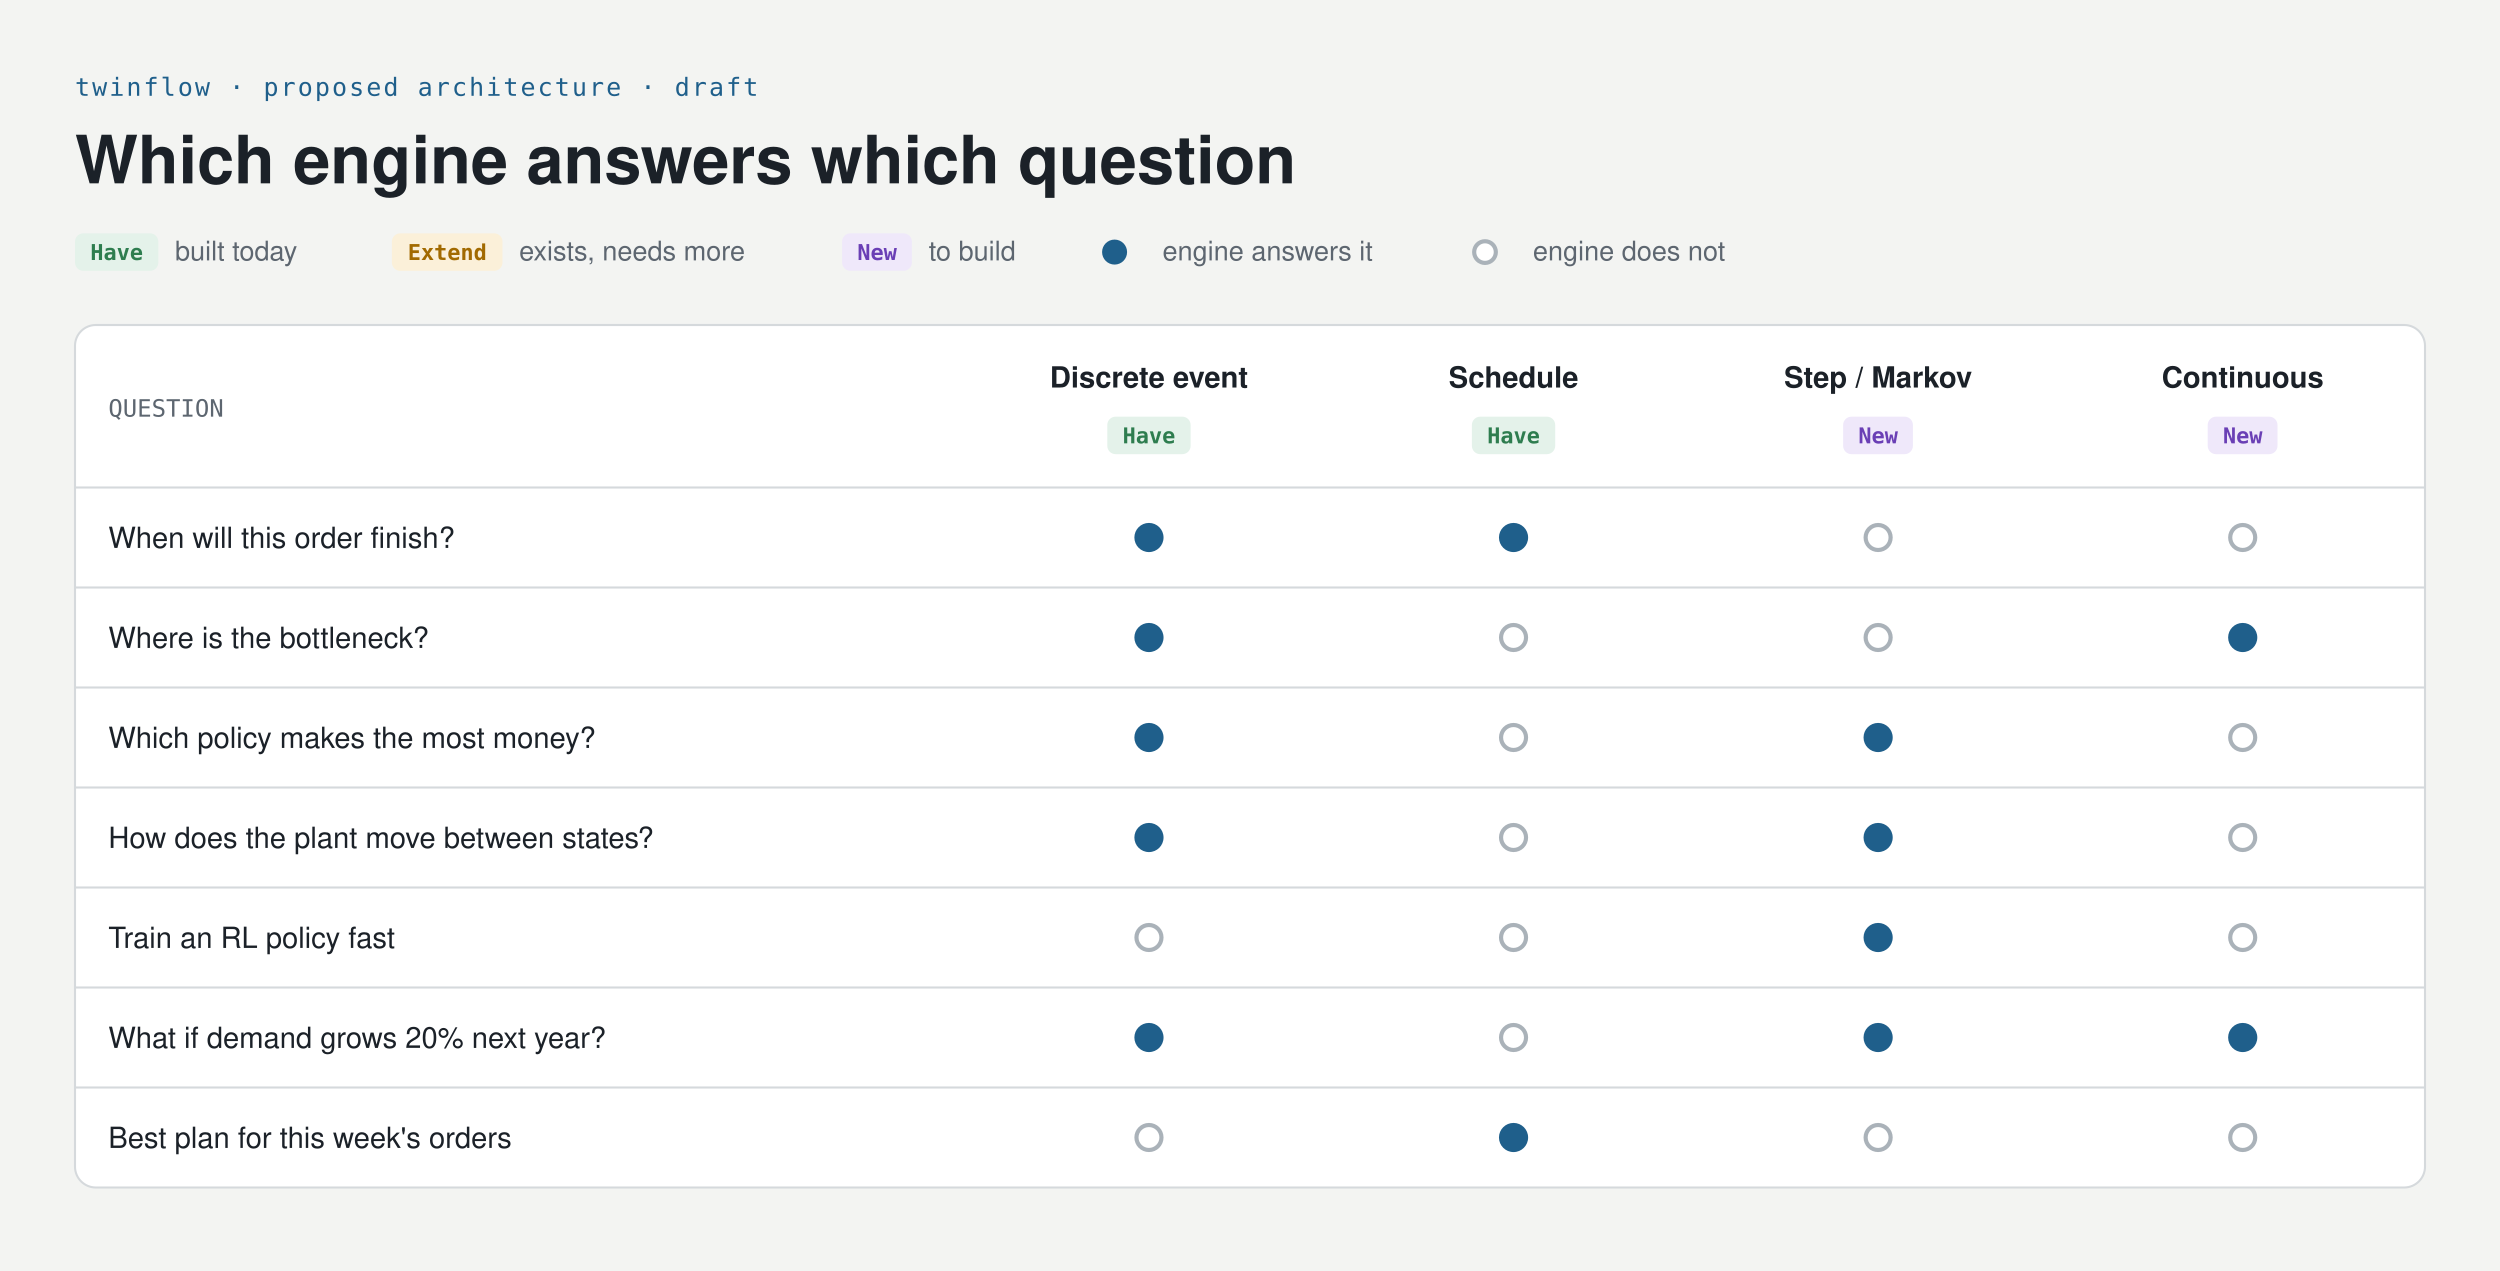
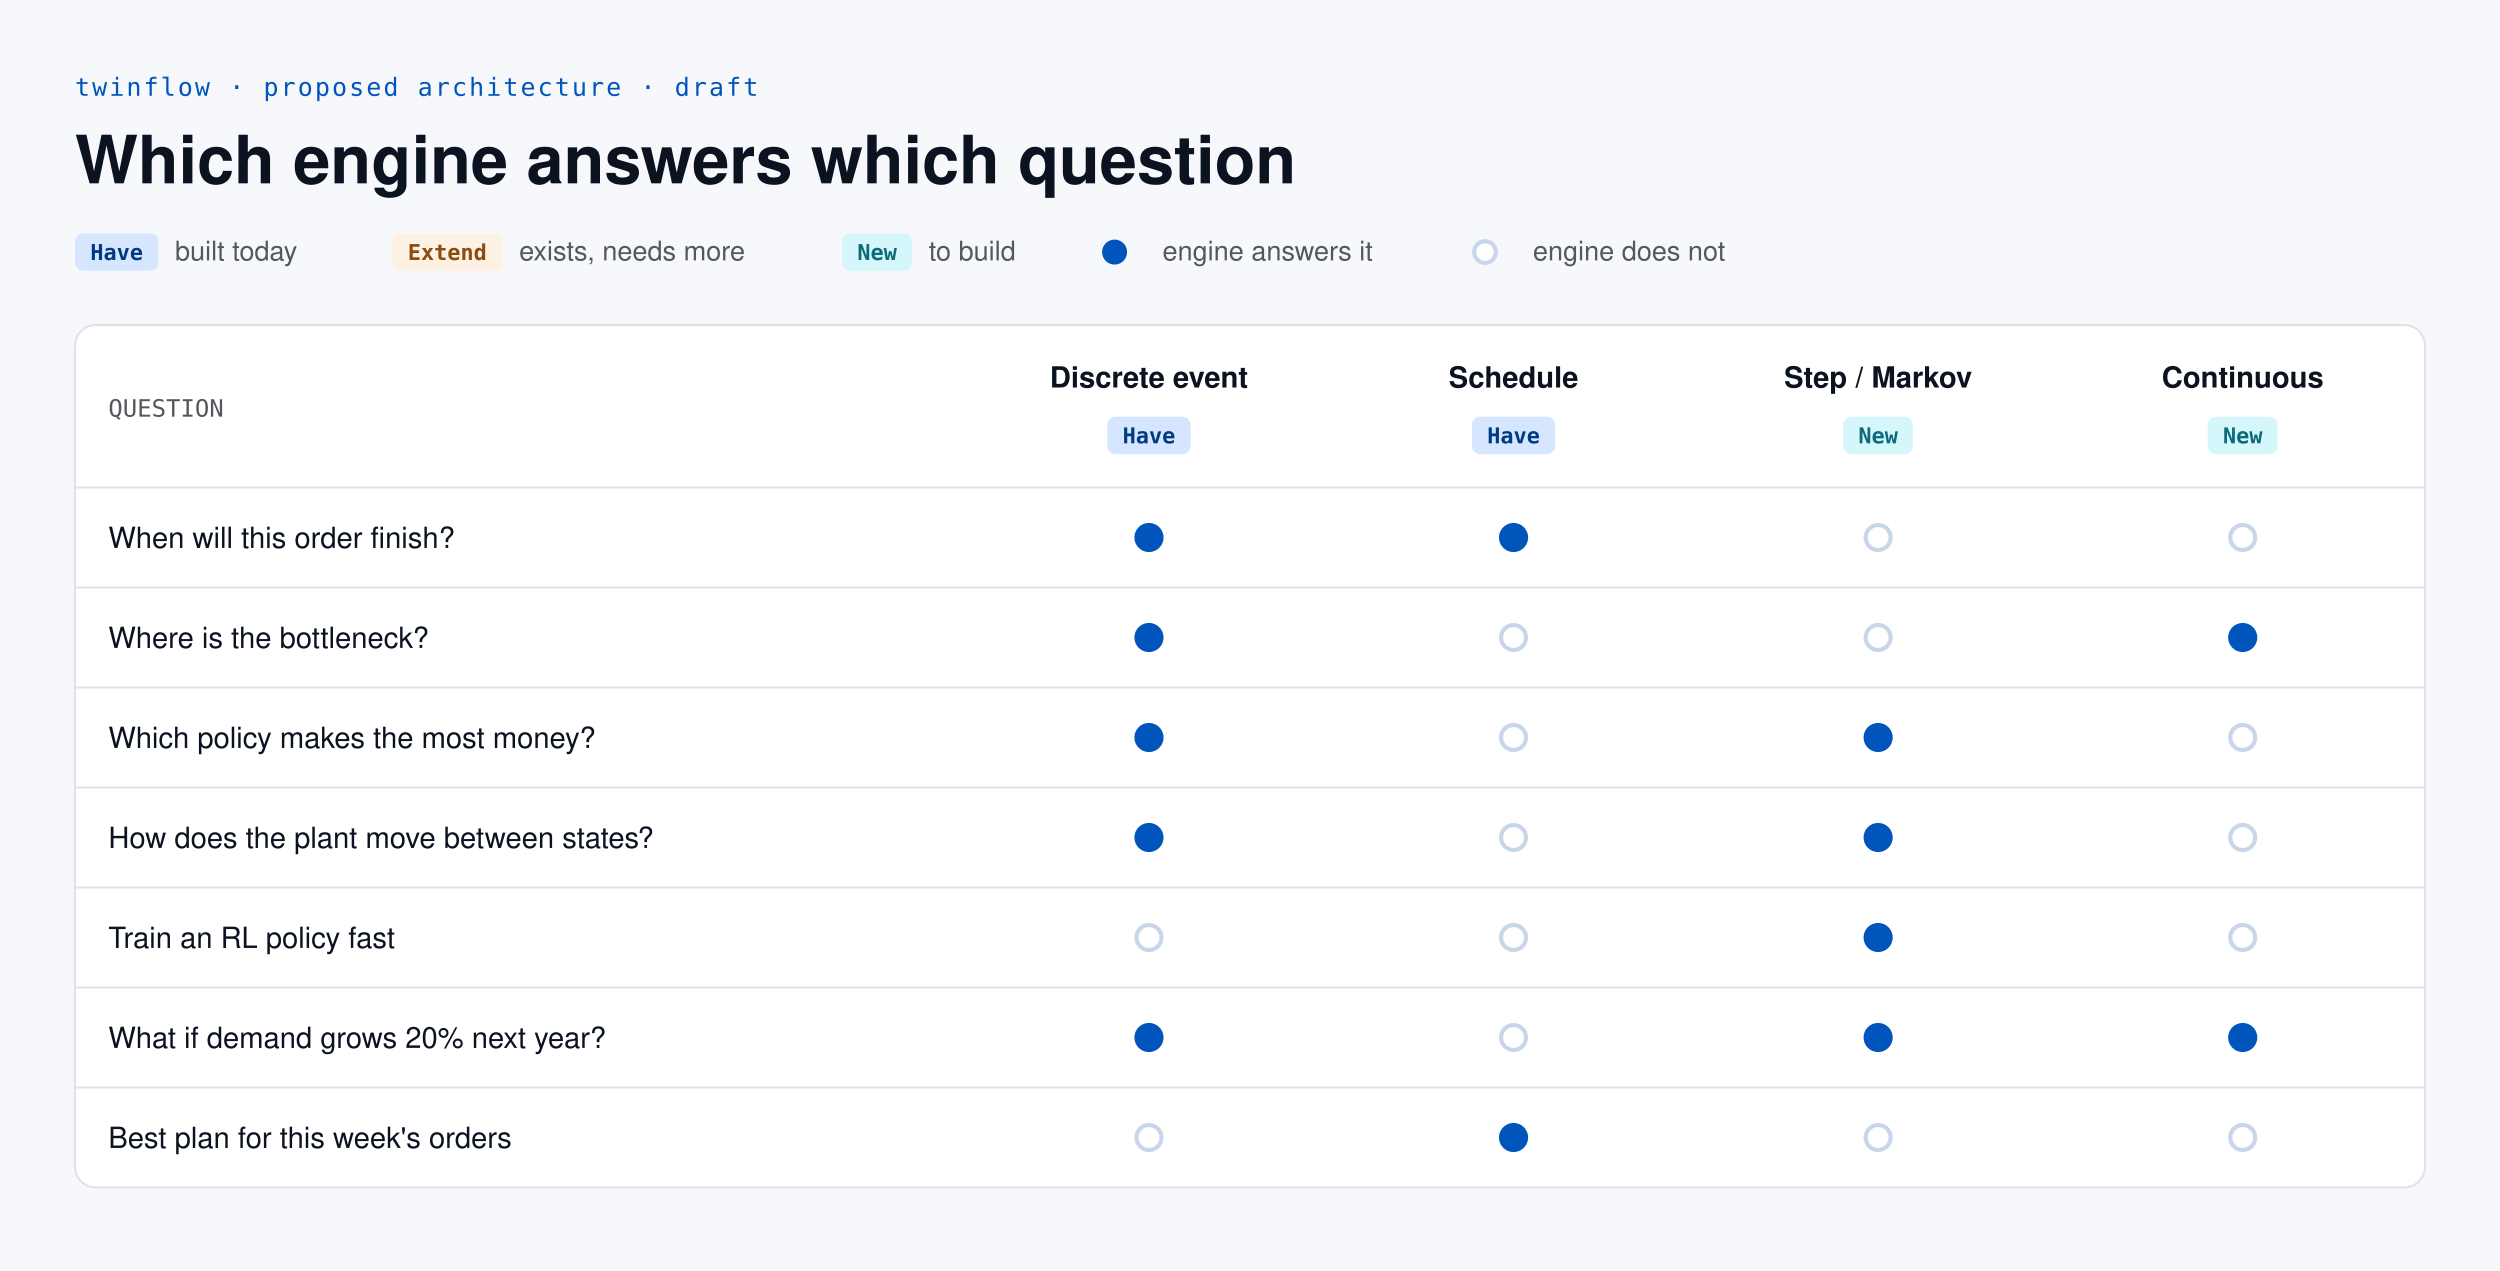
<svg xmlns="http://www.w3.org/2000/svg" width="1200" height="610" viewBox="0 0 1200 610" font-family="IBM Plex Sans, Helvetica, Arial, sans-serif">
-   <rect x="0" y="0" width="1200" height="610" fill="#f3f4f2" />
-   <text x="36.0" y="46.0" font-family="IBM Plex Mono, Menlo, monospace" font-size="12" fill="#1f5f8b" text-anchor="start" letter-spacing="1">
+   <rect x="0" y="0" width="1200" height="610" fill="#f6f8fb" />
+   <text x="36.0" y="46.0" font-family="IBM Plex Mono, Menlo, monospace" font-size="12" fill="#0055bc" text-anchor="start" letter-spacing="1">
    <tspan x="36.0" y="46.0">twinflow · proposed architecture · draft</tspan>
  </text>
-   <text x="36.0" y="88.0" font-family="IBM Plex Sans, Helvetica, Arial, sans-serif" font-size="32" fill="#1b2128" text-anchor="start" font-weight="600">
+   <text x="36.0" y="88.0" font-family="IBM Plex Sans, Helvetica, Arial, sans-serif" font-size="32" fill="#0b1220" text-anchor="start" font-weight="600">
    <tspan x="36.0" y="88.0">Which engine answers which question</tspan>
  </text>
-   <rect x="36.0" y="112.0" width="40.0" height="18.0" rx="4" fill="#e4f2ea" />
-   <text x="56.0" y="124.8" font-family="IBM Plex Mono, Menlo, monospace" font-size="10.5" fill="#2e7d4f" text-anchor="middle" font-weight="600">
+   <rect x="36.0" y="112.0" width="40.0" height="18.0" rx="4" fill="#d6e6ff" />
+   <text x="56.0" y="124.8" font-family="IBM Plex Mono, Menlo, monospace" font-size="10.5" fill="#003b82" text-anchor="middle" font-weight="600">
    <tspan x="56.0" y="124.8">Have</tspan>
  </text>
-   <text x="84.0" y="125.0" font-family="IBM Plex Sans, Helvetica, Arial, sans-serif" font-size="13" fill="#5d6670" text-anchor="start">
+   <text x="84.0" y="125.0" font-family="IBM Plex Sans, Helvetica, Arial, sans-serif" font-size="13" fill="#54585c" text-anchor="start">
    <tspan x="84.0" y="125.0">built today</tspan>
  </text>
-   <rect x="188.1" y="112.0" width="53.1" height="18.0" rx="4" fill="#fbf0d9" />
-   <text x="214.7" y="124.8" font-family="IBM Plex Mono, Menlo, monospace" font-size="10.5" fill="#a26a00" text-anchor="middle" font-weight="600">
+   <rect x="188.1" y="112.0" width="53.1" height="18.0" rx="4" fill="#fdf1e4" />
+   <text x="214.7" y="124.8" font-family="IBM Plex Mono, Menlo, monospace" font-size="10.5" fill="#8a4c11" text-anchor="middle" font-weight="600">
    <tspan x="214.7" y="124.8">Extend</tspan>
  </text>
-   <text x="249.2" y="125.0" font-family="IBM Plex Sans, Helvetica, Arial, sans-serif" font-size="13" fill="#5d6670" text-anchor="start">
+   <text x="249.2" y="125.0" font-family="IBM Plex Sans, Helvetica, Arial, sans-serif" font-size="13" fill="#54585c" text-anchor="start">
    <tspan x="249.2" y="125.0">exists, needs more</tspan>
  </text>
-   <rect x="404.2" y="112.0" width="33.5" height="18.0" rx="4" fill="#efe8fa" />
-   <text x="421.0" y="124.8" font-family="IBM Plex Mono, Menlo, monospace" font-size="10.5" fill="#6a3fb5" text-anchor="middle" font-weight="600">
+   <rect x="404.2" y="112.0" width="33.5" height="18.0" rx="4" fill="#d5f6fb" />
+   <text x="421.0" y="124.8" font-family="IBM Plex Mono, Menlo, monospace" font-size="10.5" fill="#0b6b7a" text-anchor="middle" font-weight="600">
    <tspan x="421.0" y="124.8">New</tspan>
  </text>
-   <text x="445.8" y="125.0" font-family="IBM Plex Sans, Helvetica, Arial, sans-serif" font-size="13" fill="#5d6670" text-anchor="start">
+   <text x="445.8" y="125.0" font-family="IBM Plex Sans, Helvetica, Arial, sans-serif" font-size="13" fill="#54585c" text-anchor="start">
    <tspan x="445.8" y="125.0">to build</tspan>
  </text>
-   <circle cx="535.0" cy="121" r="6" fill="#1f5f8b" />
-   <text x="558.0" y="125.0" font-family="IBM Plex Sans, Helvetica, Arial, sans-serif" font-size="13" fill="#5d6670" text-anchor="start">
+   <circle cx="535.0" cy="121" r="6" fill="#0055bc" />
+   <text x="558.0" y="125.0" font-family="IBM Plex Sans, Helvetica, Arial, sans-serif" font-size="13" fill="#54585c" text-anchor="start">
    <tspan x="558.0" y="125.0">engine answers it</tspan>
  </text>
-   <circle cx="712.8" cy="121" r="5.2" fill="#ffffff" stroke="#aab2b9" stroke-width="2" />
-   <text x="735.8" y="125.0" font-family="IBM Plex Sans, Helvetica, Arial, sans-serif" font-size="13" fill="#5d6670" text-anchor="start">
+   <circle cx="712.8" cy="121" r="5.2" fill="#ffffff" stroke="#c7d6e8" stroke-width="2" />
+   <text x="735.8" y="125.0" font-family="IBM Plex Sans, Helvetica, Arial, sans-serif" font-size="13" fill="#54585c" text-anchor="start">
    <tspan x="735.8" y="125.0">engine does not</tspan>
  </text>
-   <rect x="36.0" y="156.0" width="1128.0" height="414.0" rx="10" fill="#ffffff" stroke="#d5d9dc" stroke-width="1" />
-   <text x="52.0" y="200.0" font-family="IBM Plex Mono, Menlo, monospace" font-size="11.5" fill="#5d6670" text-anchor="start">
+   <rect x="36.0" y="156.0" width="1128.0" height="414.0" rx="10" fill="#ffffff" stroke="#dfe3e8" stroke-width="1" />
+   <text x="52.0" y="200.0" font-family="IBM Plex Mono, Menlo, monospace" font-size="11.5" fill="#54585c" text-anchor="start">
    <tspan x="52.0" y="200.0">QUESTION</tspan>
  </text>
-   <text x="551.5" y="186.0" font-family="IBM Plex Sans, Helvetica, Arial, sans-serif" font-size="14" fill="#1b2128" text-anchor="middle" font-weight="600">
+   <text x="551.5" y="186.0" font-family="IBM Plex Sans, Helvetica, Arial, sans-serif" font-size="14" fill="#0b1220" text-anchor="middle" font-weight="600">
    <tspan x="551.5" y="186.0">Discrete event</tspan>
  </text>
-   <rect x="531.5" y="200.0" width="40.0" height="18.0" rx="4" fill="#e4f2ea" />
-   <text x="551.5" y="212.8" font-family="IBM Plex Mono, Menlo, monospace" font-size="10.5" fill="#2e7d4f" text-anchor="middle" font-weight="600">
+   <rect x="531.5" y="200.0" width="40.0" height="18.0" rx="4" fill="#d6e6ff" />
+   <text x="551.5" y="212.8" font-family="IBM Plex Mono, Menlo, monospace" font-size="10.5" fill="#003b82" text-anchor="middle" font-weight="600">
    <tspan x="551.5" y="212.8">Have</tspan>
  </text>
-   <text x="726.5" y="186.0" font-family="IBM Plex Sans, Helvetica, Arial, sans-serif" font-size="14" fill="#1b2128" text-anchor="middle" font-weight="600">
+   <text x="726.5" y="186.0" font-family="IBM Plex Sans, Helvetica, Arial, sans-serif" font-size="14" fill="#0b1220" text-anchor="middle" font-weight="600">
    <tspan x="726.5" y="186.0">Schedule</tspan>
  </text>
-   <rect x="706.5" y="200.0" width="40.0" height="18.0" rx="4" fill="#e4f2ea" />
-   <text x="726.5" y="212.8" font-family="IBM Plex Mono, Menlo, monospace" font-size="10.5" fill="#2e7d4f" text-anchor="middle" font-weight="600">
+   <rect x="706.5" y="200.0" width="40.0" height="18.0" rx="4" fill="#d6e6ff" />
+   <text x="726.5" y="212.8" font-family="IBM Plex Mono, Menlo, monospace" font-size="10.5" fill="#003b82" text-anchor="middle" font-weight="600">
    <tspan x="726.5" y="212.8">Have</tspan>
  </text>
-   <text x="901.5" y="186.0" font-family="IBM Plex Sans, Helvetica, Arial, sans-serif" font-size="14" fill="#1b2128" text-anchor="middle" font-weight="600">
+   <text x="901.5" y="186.0" font-family="IBM Plex Sans, Helvetica, Arial, sans-serif" font-size="14" fill="#0b1220" text-anchor="middle" font-weight="600">
    <tspan x="901.5" y="186.0">Step / Markov</tspan>
  </text>
-   <rect x="884.7" y="200.0" width="33.5" height="18.0" rx="4" fill="#efe8fa" />
-   <text x="901.5" y="212.8" font-family="IBM Plex Mono, Menlo, monospace" font-size="10.5" fill="#6a3fb5" text-anchor="middle" font-weight="600">
+   <rect x="884.7" y="200.0" width="33.5" height="18.0" rx="4" fill="#d5f6fb" />
+   <text x="901.5" y="212.8" font-family="IBM Plex Mono, Menlo, monospace" font-size="10.5" fill="#0b6b7a" text-anchor="middle" font-weight="600">
    <tspan x="901.5" y="212.8">New</tspan>
  </text>
-   <text x="1076.5" y="186.0" font-family="IBM Plex Sans, Helvetica, Arial, sans-serif" font-size="14" fill="#1b2128" text-anchor="middle" font-weight="600">
+   <text x="1076.5" y="186.0" font-family="IBM Plex Sans, Helvetica, Arial, sans-serif" font-size="14" fill="#0b1220" text-anchor="middle" font-weight="600">
    <tspan x="1076.5" y="186.0">Continuous</tspan>
  </text>
-   <rect x="1059.7" y="200.0" width="33.5" height="18.0" rx="4" fill="#efe8fa" />
-   <text x="1076.5" y="212.8" font-family="IBM Plex Mono, Menlo, monospace" font-size="10.5" fill="#6a3fb5" text-anchor="middle" font-weight="600">
+   <rect x="1059.7" y="200.0" width="33.5" height="18.0" rx="4" fill="#d5f6fb" />
+   <text x="1076.5" y="212.8" font-family="IBM Plex Mono, Menlo, monospace" font-size="10.5" fill="#0b6b7a" text-anchor="middle" font-weight="600">
    <tspan x="1076.5" y="212.8">New</tspan>
  </text>
-   <line x1="36.0" y1="234.0" x2="1164.0" y2="234.0" stroke="#d5d9dc" stroke-width="1" fill="none" />
-   <text x="52.0" y="263.0" font-family="IBM Plex Sans, Helvetica, Arial, sans-serif" font-size="14" fill="#1b2128" text-anchor="start">
+   <line x1="36.0" y1="234.0" x2="1164.0" y2="234.0" stroke="#dfe3e8" stroke-width="1" fill="none" />
+   <text x="52.0" y="263.0" font-family="IBM Plex Sans, Helvetica, Arial, sans-serif" font-size="14" fill="#0b1220" text-anchor="start">
    <tspan x="52.0" y="263.0">When will this order finish?</tspan>
  </text>
-   <circle cx="551.5" cy="258.0" r="7" fill="#1f5f8b" />
-   <circle cx="726.5" cy="258.0" r="7" fill="#1f5f8b" />
-   <circle cx="901.5" cy="258.0" r="6" fill="#ffffff" stroke="#aab2b9" stroke-width="2" />
-   <circle cx="1076.5" cy="258.0" r="6" fill="#ffffff" stroke="#aab2b9" stroke-width="2" />
-   <line x1="36.0" y1="282.0" x2="1164.0" y2="282.0" stroke="#d5d9dc" stroke-width="1" fill="none" />
-   <text x="52.0" y="311.0" font-family="IBM Plex Sans, Helvetica, Arial, sans-serif" font-size="14" fill="#1b2128" text-anchor="start">
+   <circle cx="551.5" cy="258.0" r="7" fill="#0055bc" />
+   <circle cx="726.5" cy="258.0" r="7" fill="#0055bc" />
+   <circle cx="901.5" cy="258.0" r="6" fill="#ffffff" stroke="#c7d6e8" stroke-width="2" />
+   <circle cx="1076.5" cy="258.0" r="6" fill="#ffffff" stroke="#c7d6e8" stroke-width="2" />
+   <line x1="36.0" y1="282.0" x2="1164.0" y2="282.0" stroke="#dfe3e8" stroke-width="1" fill="none" />
+   <text x="52.0" y="311.0" font-family="IBM Plex Sans, Helvetica, Arial, sans-serif" font-size="14" fill="#0b1220" text-anchor="start">
    <tspan x="52.0" y="311.0">Where is the bottleneck?</tspan>
  </text>
-   <circle cx="551.5" cy="306.0" r="7" fill="#1f5f8b" />
-   <circle cx="726.5" cy="306.0" r="6" fill="#ffffff" stroke="#aab2b9" stroke-width="2" />
-   <circle cx="901.5" cy="306.0" r="6" fill="#ffffff" stroke="#aab2b9" stroke-width="2" />
-   <circle cx="1076.5" cy="306.0" r="7" fill="#1f5f8b" />
-   <line x1="36.0" y1="330.0" x2="1164.0" y2="330.0" stroke="#d5d9dc" stroke-width="1" fill="none" />
-   <text x="52.0" y="359.0" font-family="IBM Plex Sans, Helvetica, Arial, sans-serif" font-size="14" fill="#1b2128" text-anchor="start">
+   <circle cx="551.5" cy="306.0" r="7" fill="#0055bc" />
+   <circle cx="726.5" cy="306.0" r="6" fill="#ffffff" stroke="#c7d6e8" stroke-width="2" />
+   <circle cx="901.5" cy="306.0" r="6" fill="#ffffff" stroke="#c7d6e8" stroke-width="2" />
+   <circle cx="1076.5" cy="306.0" r="7" fill="#0055bc" />
+   <line x1="36.0" y1="330.0" x2="1164.0" y2="330.0" stroke="#dfe3e8" stroke-width="1" fill="none" />
+   <text x="52.0" y="359.0" font-family="IBM Plex Sans, Helvetica, Arial, sans-serif" font-size="14" fill="#0b1220" text-anchor="start">
    <tspan x="52.0" y="359.0">Which policy makes the most money?</tspan>
  </text>
-   <circle cx="551.5" cy="354.0" r="7" fill="#1f5f8b" />
-   <circle cx="726.5" cy="354.0" r="6" fill="#ffffff" stroke="#aab2b9" stroke-width="2" />
-   <circle cx="901.5" cy="354.0" r="7" fill="#1f5f8b" />
-   <circle cx="1076.5" cy="354.0" r="6" fill="#ffffff" stroke="#aab2b9" stroke-width="2" />
-   <line x1="36.0" y1="378.0" x2="1164.0" y2="378.0" stroke="#d5d9dc" stroke-width="1" fill="none" />
-   <text x="52.0" y="407.0" font-family="IBM Plex Sans, Helvetica, Arial, sans-serif" font-size="14" fill="#1b2128" text-anchor="start">
+   <circle cx="551.5" cy="354.0" r="7" fill="#0055bc" />
+   <circle cx="726.5" cy="354.0" r="6" fill="#ffffff" stroke="#c7d6e8" stroke-width="2" />
+   <circle cx="901.5" cy="354.0" r="7" fill="#0055bc" />
+   <circle cx="1076.5" cy="354.0" r="6" fill="#ffffff" stroke="#c7d6e8" stroke-width="2" />
+   <line x1="36.0" y1="378.0" x2="1164.0" y2="378.0" stroke="#dfe3e8" stroke-width="1" fill="none" />
+   <text x="52.0" y="407.0" font-family="IBM Plex Sans, Helvetica, Arial, sans-serif" font-size="14" fill="#0b1220" text-anchor="start">
    <tspan x="52.0" y="407.0">How does the plant move between states?</tspan>
  </text>
-   <circle cx="551.5" cy="402.0" r="7" fill="#1f5f8b" />
-   <circle cx="726.5" cy="402.0" r="6" fill="#ffffff" stroke="#aab2b9" stroke-width="2" />
-   <circle cx="901.5" cy="402.0" r="7" fill="#1f5f8b" />
-   <circle cx="1076.5" cy="402.0" r="6" fill="#ffffff" stroke="#aab2b9" stroke-width="2" />
-   <line x1="36.0" y1="426.0" x2="1164.0" y2="426.0" stroke="#d5d9dc" stroke-width="1" fill="none" />
-   <text x="52.0" y="455.0" font-family="IBM Plex Sans, Helvetica, Arial, sans-serif" font-size="14" fill="#1b2128" text-anchor="start">
+   <circle cx="551.5" cy="402.0" r="7" fill="#0055bc" />
+   <circle cx="726.5" cy="402.0" r="6" fill="#ffffff" stroke="#c7d6e8" stroke-width="2" />
+   <circle cx="901.5" cy="402.0" r="7" fill="#0055bc" />
+   <circle cx="1076.5" cy="402.0" r="6" fill="#ffffff" stroke="#c7d6e8" stroke-width="2" />
+   <line x1="36.0" y1="426.0" x2="1164.0" y2="426.0" stroke="#dfe3e8" stroke-width="1" fill="none" />
+   <text x="52.0" y="455.0" font-family="IBM Plex Sans, Helvetica, Arial, sans-serif" font-size="14" fill="#0b1220" text-anchor="start">
    <tspan x="52.0" y="455.0">Train an RL policy fast</tspan>
  </text>
-   <circle cx="551.5" cy="450.0" r="6" fill="#ffffff" stroke="#aab2b9" stroke-width="2" />
-   <circle cx="726.5" cy="450.0" r="6" fill="#ffffff" stroke="#aab2b9" stroke-width="2" />
-   <circle cx="901.5" cy="450.0" r="7" fill="#1f5f8b" />
-   <circle cx="1076.5" cy="450.0" r="6" fill="#ffffff" stroke="#aab2b9" stroke-width="2" />
-   <line x1="36.0" y1="474.0" x2="1164.0" y2="474.0" stroke="#d5d9dc" stroke-width="1" fill="none" />
-   <text x="52.0" y="503.0" font-family="IBM Plex Sans, Helvetica, Arial, sans-serif" font-size="14" fill="#1b2128" text-anchor="start">
+   <circle cx="551.5" cy="450.0" r="6" fill="#ffffff" stroke="#c7d6e8" stroke-width="2" />
+   <circle cx="726.5" cy="450.0" r="6" fill="#ffffff" stroke="#c7d6e8" stroke-width="2" />
+   <circle cx="901.5" cy="450.0" r="7" fill="#0055bc" />
+   <circle cx="1076.5" cy="450.0" r="6" fill="#ffffff" stroke="#c7d6e8" stroke-width="2" />
+   <line x1="36.0" y1="474.0" x2="1164.0" y2="474.0" stroke="#dfe3e8" stroke-width="1" fill="none" />
+   <text x="52.0" y="503.0" font-family="IBM Plex Sans, Helvetica, Arial, sans-serif" font-size="14" fill="#0b1220" text-anchor="start">
    <tspan x="52.0" y="503.0">What if demand grows 20% next year?</tspan>
  </text>
-   <circle cx="551.5" cy="498.0" r="7" fill="#1f5f8b" />
-   <circle cx="726.5" cy="498.0" r="6" fill="#ffffff" stroke="#aab2b9" stroke-width="2" />
-   <circle cx="901.5" cy="498.0" r="7" fill="#1f5f8b" />
-   <circle cx="1076.5" cy="498.0" r="7" fill="#1f5f8b" />
-   <line x1="36.0" y1="522.0" x2="1164.0" y2="522.0" stroke="#d5d9dc" stroke-width="1" fill="none" />
-   <text x="52.0" y="551.0" font-family="IBM Plex Sans, Helvetica, Arial, sans-serif" font-size="14" fill="#1b2128" text-anchor="start">
+   <circle cx="551.5" cy="498.0" r="7" fill="#0055bc" />
+   <circle cx="726.5" cy="498.0" r="6" fill="#ffffff" stroke="#c7d6e8" stroke-width="2" />
+   <circle cx="901.5" cy="498.0" r="7" fill="#0055bc" />
+   <circle cx="1076.5" cy="498.0" r="7" fill="#0055bc" />
+   <line x1="36.0" y1="522.0" x2="1164.0" y2="522.0" stroke="#dfe3e8" stroke-width="1" fill="none" />
+   <text x="52.0" y="551.0" font-family="IBM Plex Sans, Helvetica, Arial, sans-serif" font-size="14" fill="#0b1220" text-anchor="start">
    <tspan x="52.0" y="551.0">Best plan for this week's orders</tspan>
  </text>
-   <circle cx="551.5" cy="546.0" r="6" fill="#ffffff" stroke="#aab2b9" stroke-width="2" />
-   <circle cx="726.5" cy="546.0" r="7" fill="#1f5f8b" />
-   <circle cx="901.5" cy="546.0" r="6" fill="#ffffff" stroke="#aab2b9" stroke-width="2" />
-   <circle cx="1076.5" cy="546.0" r="6" fill="#ffffff" stroke="#aab2b9" stroke-width="2" />
+   <circle cx="551.5" cy="546.0" r="6" fill="#ffffff" stroke="#c7d6e8" stroke-width="2" />
+   <circle cx="726.5" cy="546.0" r="7" fill="#0055bc" />
+   <circle cx="901.5" cy="546.0" r="6" fill="#ffffff" stroke="#c7d6e8" stroke-width="2" />
+   <circle cx="1076.5" cy="546.0" r="6" fill="#ffffff" stroke="#c7d6e8" stroke-width="2" />
</svg>
